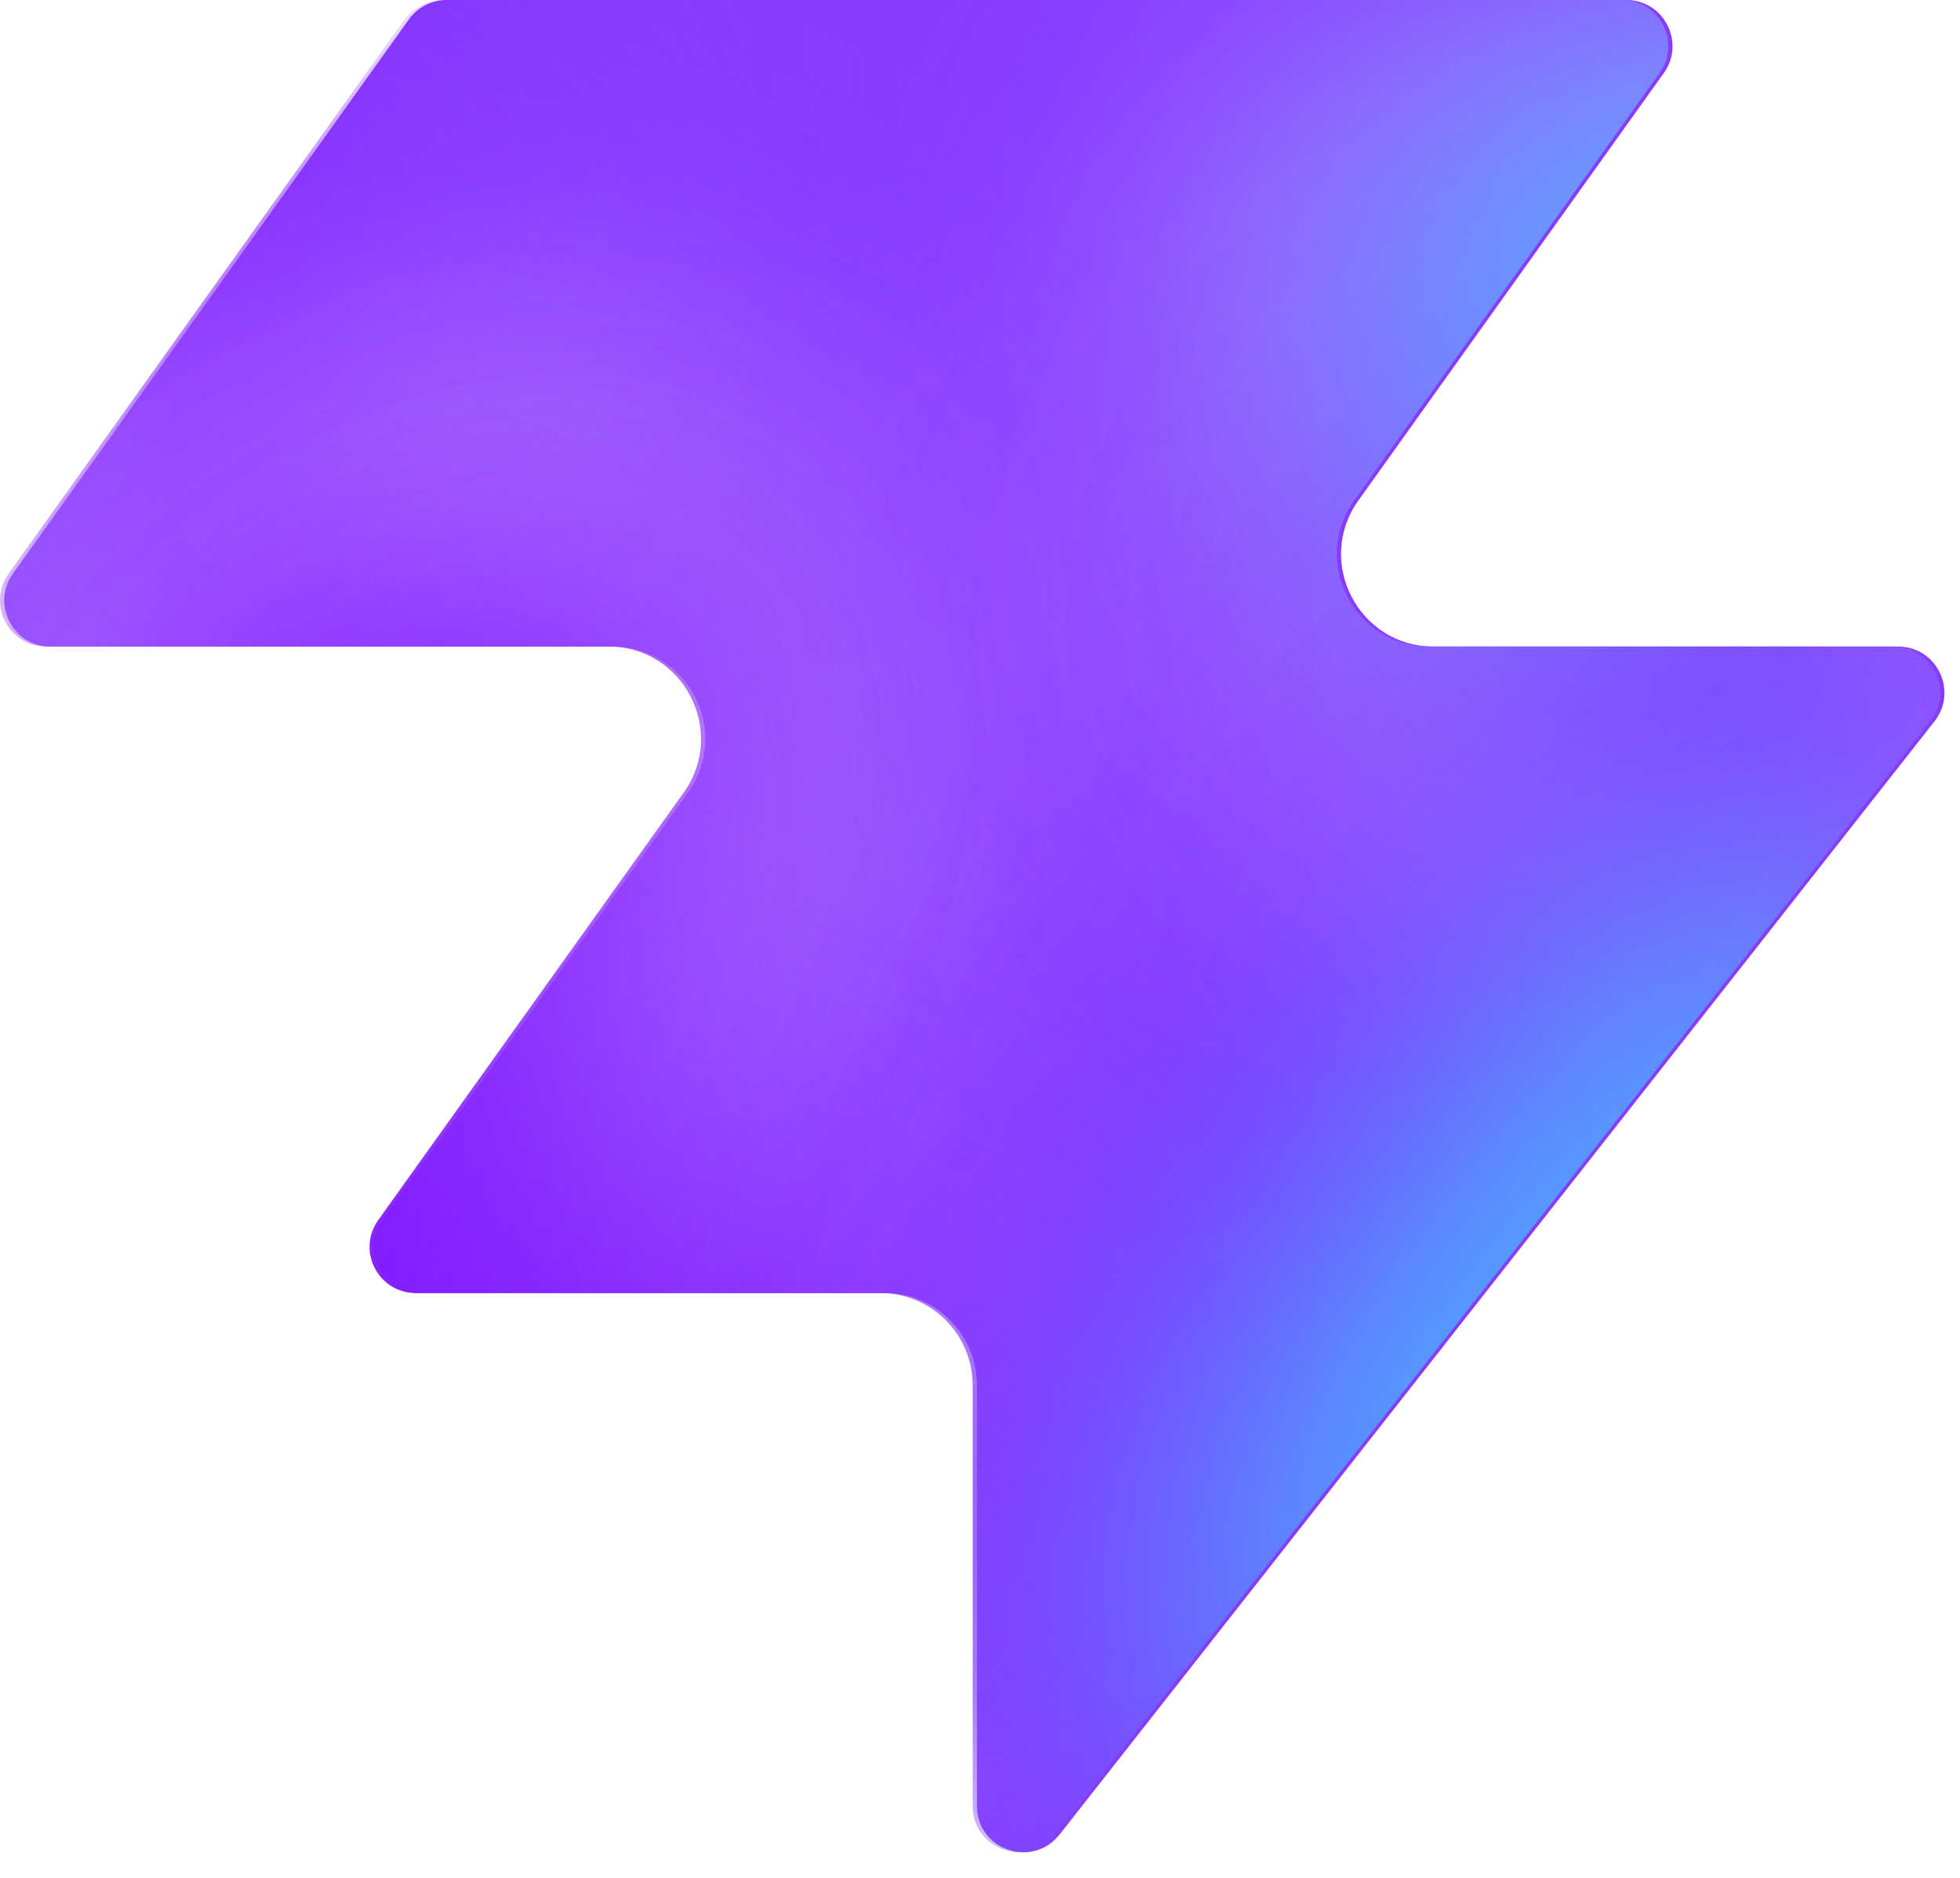
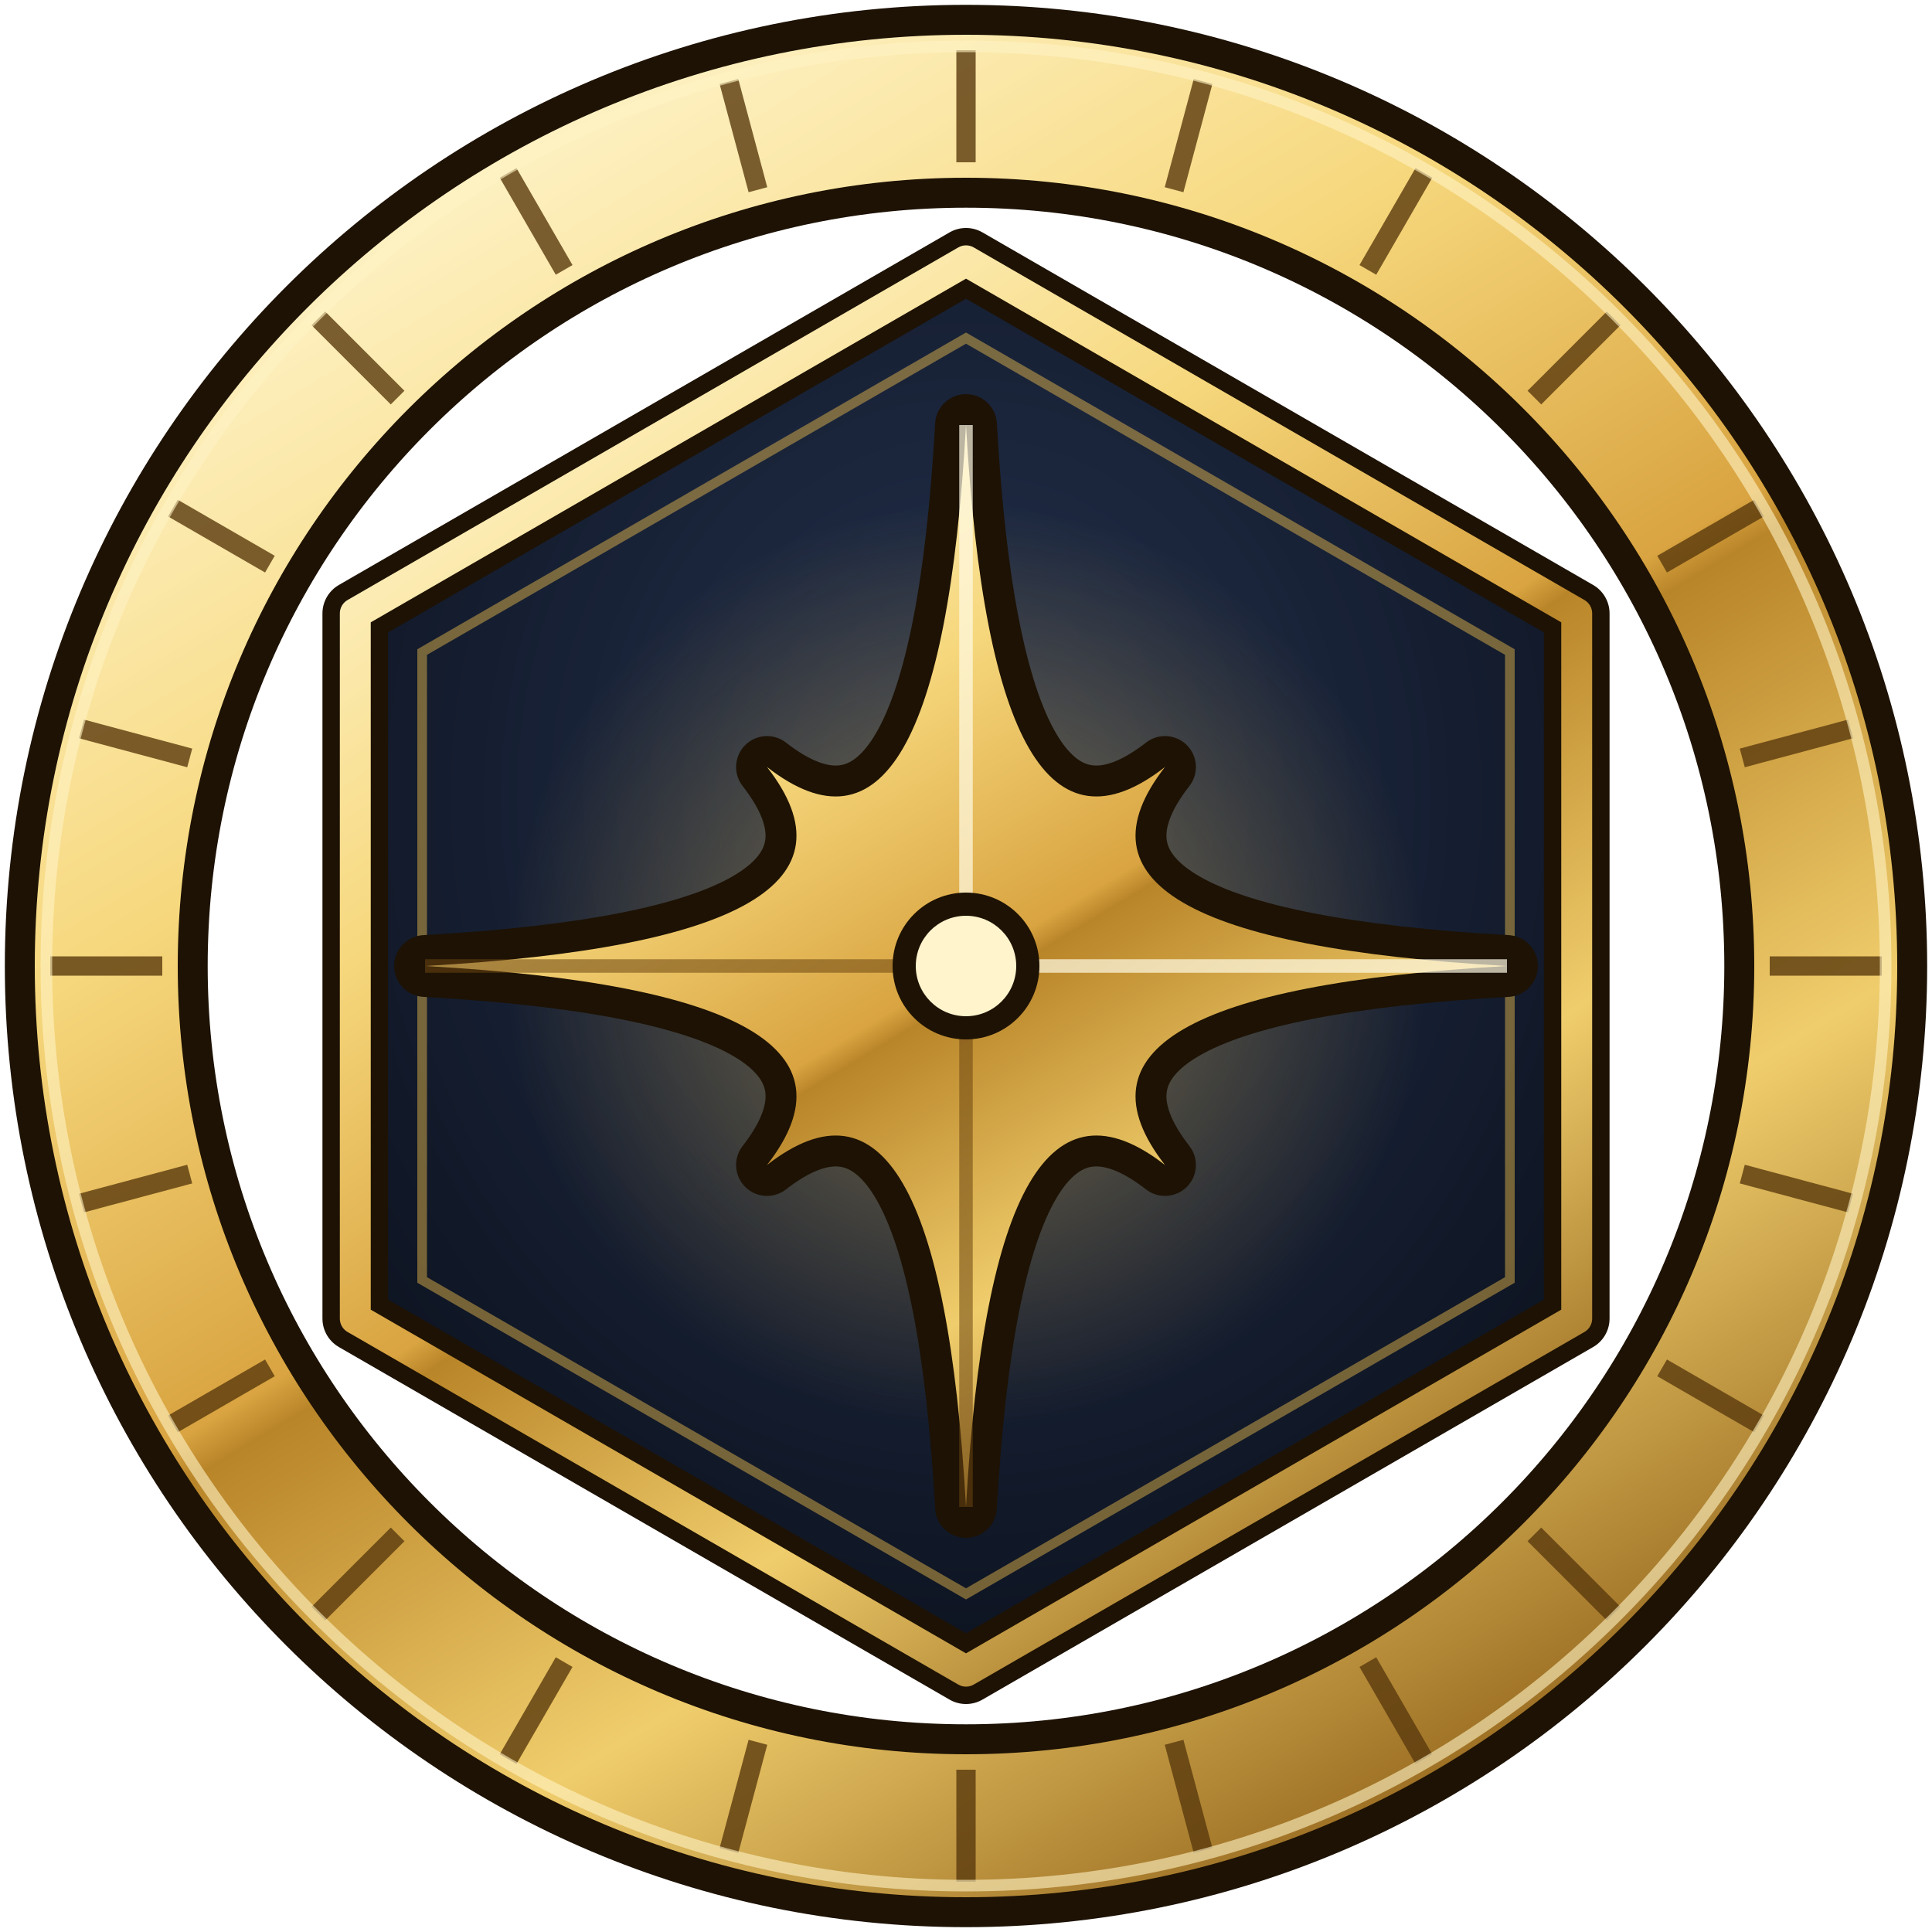
- <svg xmlns="http://www.w3.org/2000/svg" width="48" height="46" fill="none" viewBox="0 0 48 46">
-   <path fill="#863bff" d="M25.946 44.938c-.664.845-2.021.375-2.021-.698V33.937a2.26 2.26 0 0 0-2.262-2.262H10.287c-.92 0-1.456-1.04-.92-1.788l7.48-10.471c1.07-1.497 0-3.578-1.842-3.578H1.237c-.92 0-1.456-1.04-.92-1.788L10.013.474c.214-.297.556-.474.92-.474h28.894c.92 0 1.456 1.04.92 1.788l-7.48 10.471c-1.07 1.498 0 3.579 1.842 3.579h11.377c.943 0 1.473 1.088.89 1.83L25.947 44.94z" style="fill:#863bff;fill:color(display-p3 .525 .23 1);fill-opacity:1" />
-   <mask id="a" width="48" height="46" x="0" y="0" maskUnits="userSpaceOnUse" style="mask-type:alpha">
-     <path fill="#000" d="M25.842 44.938c-.664.844-2.021.375-2.021-.698V33.937a2.26 2.26 0 0 0-2.262-2.262H10.183c-.92 0-1.456-1.04-.92-1.788l7.48-10.471c1.07-1.498 0-3.579-1.842-3.579H1.133c-.92 0-1.456-1.04-.92-1.787L9.91.473c.214-.297.556-.474.92-.474h28.894c.92 0 1.456 1.04.92 1.788l-7.48 10.471c-1.07 1.498 0 3.578 1.842 3.578h11.377c.943 0 1.473 1.088.89 1.832L25.843 44.94z" style="fill:#000;fill-opacity:1" />
-   </mask>
-   <g mask="url(#a)">
-     <g filter="url(#b)">
-       <ellipse cx="5.508" cy="14.704" fill="#ede6ff" rx="5.508" ry="14.704" style="fill:#ede6ff;fill:color(display-p3 .927 .903 1);fill-opacity:1" transform="matrix(.00324 1 1 -.00324 -4.47 31.516)" />
-     </g>
-     <g filter="url(#c)">
-       <ellipse cx="10.399" cy="29.851" fill="#ede6ff" rx="10.399" ry="29.851" style="fill:#ede6ff;fill:color(display-p3 .927 .903 1);fill-opacity:1" transform="matrix(.00324 1 1 -.00324 -39.328 7.883)" />
-     </g>
-     <g filter="url(#d)">
-       <ellipse cx="5.508" cy="30.487" fill="#7e14ff" rx="5.508" ry="30.487" style="fill:#7e14ff;fill:color(display-p3 .492 .077 1);fill-opacity:1" transform="rotate(89.814 -25.913 -14.639)scale(1 -1)" />
-     </g>
-     <g filter="url(#e)">
-       <ellipse cx="5.508" cy="30.599" fill="#7e14ff" rx="5.508" ry="30.599" style="fill:#7e14ff;fill:color(display-p3 .492 .077 1);fill-opacity:1" transform="rotate(89.814 -32.644 -3.334)scale(1 -1)" />
-     </g>
-     <g filter="url(#f)">
-       <ellipse cx="5.508" cy="30.599" fill="#7e14ff" rx="5.508" ry="30.599" style="fill:#7e14ff;fill:color(display-p3 .492 .077 1);fill-opacity:1" transform="matrix(.00324 1 1 -.00324 -34.34 30.47)" />
-     </g>
-     <g filter="url(#g)">
-       <ellipse cx="14.072" cy="22.078" fill="#ede6ff" rx="14.072" ry="22.078" style="fill:#ede6ff;fill:color(display-p3 .927 .903 1);fill-opacity:1" transform="rotate(93.35 24.506 48.493)scale(-1 1)" />
-     </g>
-     <g filter="url(#h)">
-       <ellipse cx="3.47" cy="21.501" fill="#7e14ff" rx="3.47" ry="21.501" style="fill:#7e14ff;fill:color(display-p3 .492 .077 1);fill-opacity:1" transform="rotate(89.009 28.708 47.59)scale(-1 1)" />
-     </g>
-     <g filter="url(#i)">
-       <ellipse cx="3.47" cy="21.501" fill="#7e14ff" rx="3.47" ry="21.501" style="fill:#7e14ff;fill:color(display-p3 .492 .077 1);fill-opacity:1" transform="rotate(89.009 28.708 47.59)scale(-1 1)" />
-     </g>
-     <g filter="url(#j)">
-       <ellipse cx=".387" cy="8.972" fill="#7e14ff" rx="4.407" ry="29.108" style="fill:#7e14ff;fill:color(display-p3 .492 .077 1);fill-opacity:1" transform="rotate(39.51 .387 8.972)" />
-     </g>
-     <g filter="url(#k)">
-       <ellipse cx="47.523" cy="-6.092" fill="#7e14ff" rx="4.407" ry="29.108" style="fill:#7e14ff;fill:color(display-p3 .492 .077 1);fill-opacity:1" transform="rotate(37.892 47.523 -6.092)" />
-     </g>
-     <g filter="url(#l)">
-       <ellipse cx="41.412" cy="6.333" fill="#47bfff" rx="5.971" ry="9.665" style="fill:#47bfff;fill:color(display-p3 .28 .748 1);fill-opacity:1" transform="rotate(37.892 41.412 6.333)" />
-     </g>
-     <g filter="url(#m)">
-       <ellipse cx="-1.879" cy="38.332" fill="#7e14ff" rx="4.407" ry="29.108" style="fill:#7e14ff;fill:color(display-p3 .492 .077 1);fill-opacity:1" transform="rotate(37.892 -1.88 38.332)" />
-     </g>
-     <g filter="url(#n)">
-       <ellipse cx="-1.879" cy="38.332" fill="#7e14ff" rx="4.407" ry="29.108" style="fill:#7e14ff;fill:color(display-p3 .492 .077 1);fill-opacity:1" transform="rotate(37.892 -1.88 38.332)" />
-     </g>
-     <g filter="url(#o)">
-       <ellipse cx="35.651" cy="29.907" fill="#7e14ff" rx="4.407" ry="29.108" style="fill:#7e14ff;fill:color(display-p3 .492 .077 1);fill-opacity:1" transform="rotate(37.892 35.651 29.907)" />
-     </g>
-     <g filter="url(#p)">
-       <ellipse cx="38.418" cy="32.4" fill="#47bfff" rx="5.971" ry="15.297" style="fill:#47bfff;fill:color(display-p3 .28 .748 1);fill-opacity:1" transform="rotate(37.892 38.418 32.4)" />
-     </g>
+ <svg xmlns="http://www.w3.org/2000/svg" width="64" height="64" viewBox="0 0 100 100">
+   <g>
+     <defs>
+       <linearGradient id="fg" x1="0.2" y1="0" x2="0.8" y2="1">
+         <stop offset="0" stop-color="#fff6cf" />
+         <stop offset="0.28" stop-color="#f6d77c" />
+         <stop offset="0.5" stop-color="#d9a441" />
+         <stop offset="0.52" stop-color="#b98529" />
+         <stop offset="0.74" stop-color="#f0cd6c" />
+         <stop offset="1" stop-color="#8e5f17" />
+       </linearGradient>
+       <radialGradient id="ffield" cx="0.5" cy="0.38" r="0.7">
+         <stop offset="0" stop-color="#24324f" />
+         <stop offset="1" stop-color="#0a0f1a" />
+       </radialGradient>
+       <radialGradient id="fhalo" cx="0.5" cy="0.5" r="0.5">
+         <stop offset="0" stop-color="#ffe9a6" stop-opacity="0.85" />
+         <stop offset="0.45" stop-color="#f2c14e" stop-opacity="0.25" />
+         <stop offset="1" stop-color="#f2c14e" stop-opacity="0" />
+       </radialGradient>
+     </defs>
+     <circle cx="50" cy="50" r="44.5" fill="none" stroke="#1d1204" stroke-width="10.5" />
+     <circle cx="50" cy="50" r="44.5" fill="none" stroke="url(#fg)" stroke-width="7.4" />
+     <path d="M50.00 8.40L50.00 2.60M60.77 9.82L62.27 4.22M70.80 13.97L73.70 8.95M79.42 20.58L83.52 16.48M86.03 29.20L91.05 26.30M90.18 39.23L95.78 37.73M91.60 50.00L97.40 50.00M90.18 60.77L95.78 62.27M86.03 70.80L91.05 73.70M79.42 79.42L83.52 83.52M70.80 86.03L73.70 91.05M60.77 90.18L62.27 95.78M50.00 91.60L50.00 97.40M39.23 90.18L37.73 95.78M29.20 86.03L26.30 91.05M20.58 79.42L16.48 83.52M13.97 70.80L8.95 73.70M9.82 60.77L4.22 62.27M8.40 50.00L2.60 50.00M9.82 39.23L4.22 37.73M13.97 29.20L8.95 26.30M20.58 20.58L16.48 16.48M29.20 13.97L26.30 8.95M39.23 9.82L37.73 4.22" stroke="#5a3a0c" stroke-width="1" opacity="0.8" />
+     <circle cx="50" cy="50" r="47.6" fill="none" stroke="#fff3c4" stroke-width="0.6" opacity="0.6" />
+     <path d="M50.00 13.50L81.61 31.75L81.61 68.25L50.00 86.50L18.39 68.25L18.39 31.75Z" fill="url(#ffield)" stroke="#1d1204" stroke-width="3.4" stroke-linejoin="round" />
+     <path d="M50.00 13.50L81.61 31.75L81.61 68.25L50.00 86.50L18.39 68.25L18.39 31.75Z" fill="none" stroke="url(#fg)" stroke-width="1.6" stroke-linejoin="round" />
+     <path d="M50.00 17.50L78.15 33.75L78.15 66.25L50.00 82.50L21.85 66.25L21.85 33.75Z" fill="none" stroke="#f2c14e" stroke-width="0.5" opacity="0.45" />
+     <circle cx="50" cy="50" r="24" fill="url(#fhalo)" />
+     <path d="M50.00 22.00Q51.39 46.64 60.30 39.70Q53.36 48.61 78.00 50.00Q53.36 51.39 60.30 60.30Q51.39 53.36 50.00 78.00Q48.61 53.36 39.70 60.30Q46.64 51.39 22.00 50.00Q46.64 48.61 39.70 39.70Q48.61 46.64 50.00 22.00Z" fill="#1d1204" stroke="#1d1204" stroke-width="3.2" stroke-linejoin="round" />
+     <path d="M50.00 22.00Q51.39 46.64 60.30 39.70Q53.36 48.61 78.00 50.00Q53.36 51.39 60.30 60.30Q51.39 53.36 50.00 78.00Q48.61 53.36 39.70 60.30Q46.64 51.39 22.00 50.00Q46.64 48.61 39.70 39.70Q48.61 46.64 50.00 22.00Z" fill="url(#fg)" />
+     <path d="M50 22L50 50L78 50" fill="none" stroke="#fffbe6" stroke-width="0.7" opacity="0.7" />
+     <path d="M50 50L50 78M50 50L22 50" fill="none" stroke="#6b4510" stroke-width="0.7" opacity="0.55" />
+     <circle cx="50" cy="50" r="3.8" fill="#1d1204" />
+     <circle cx="50" cy="50" r="2.6" fill="#fff4cc" />
  </g>
-   <defs>
-     <filter id="b" width="60.045" height="41.654" x="-19.77" y="16.149" color-interpolation-filters="sRGB" filterUnits="userSpaceOnUse">
-       <feFlood flood-opacity="0" result="BackgroundImageFix" />
-       <feBlend in="SourceGraphic" in2="BackgroundImageFix" result="shape" />
-       <feGaussianBlur result="effect1_foregroundBlur_2002_17158" stdDeviation="7.659" />
-     </filter>
-     <filter id="c" width="90.34" height="51.437" x="-54.613" y="-7.533" color-interpolation-filters="sRGB" filterUnits="userSpaceOnUse">
-       <feFlood flood-opacity="0" result="BackgroundImageFix" />
-       <feBlend in="SourceGraphic" in2="BackgroundImageFix" result="shape" />
-       <feGaussianBlur result="effect1_foregroundBlur_2002_17158" stdDeviation="7.659" />
-     </filter>
-     <filter id="d" width="79.355" height="29.4" x="-49.64" y="2.03" color-interpolation-filters="sRGB" filterUnits="userSpaceOnUse">
-       <feFlood flood-opacity="0" result="BackgroundImageFix" />
-       <feBlend in="SourceGraphic" in2="BackgroundImageFix" result="shape" />
-       <feGaussianBlur result="effect1_foregroundBlur_2002_17158" stdDeviation="4.596" />
-     </filter>
-     <filter id="e" width="79.579" height="29.4" x="-45.045" y="20.029" color-interpolation-filters="sRGB" filterUnits="userSpaceOnUse">
-       <feFlood flood-opacity="0" result="BackgroundImageFix" />
-       <feBlend in="SourceGraphic" in2="BackgroundImageFix" result="shape" />
-       <feGaussianBlur result="effect1_foregroundBlur_2002_17158" stdDeviation="4.596" />
-     </filter>
-     <filter id="f" width="79.579" height="29.4" x="-43.513" y="21.178" color-interpolation-filters="sRGB" filterUnits="userSpaceOnUse">
-       <feFlood flood-opacity="0" result="BackgroundImageFix" />
-       <feBlend in="SourceGraphic" in2="BackgroundImageFix" result="shape" />
-       <feGaussianBlur result="effect1_foregroundBlur_2002_17158" stdDeviation="4.596" />
-     </filter>
-     <filter id="g" width="74.749" height="58.852" x="15.756" y="-17.901" color-interpolation-filters="sRGB" filterUnits="userSpaceOnUse">
-       <feFlood flood-opacity="0" result="BackgroundImageFix" />
-       <feBlend in="SourceGraphic" in2="BackgroundImageFix" result="shape" />
-       <feGaussianBlur result="effect1_foregroundBlur_2002_17158" stdDeviation="7.659" />
-     </filter>
-     <filter id="h" width="61.377" height="25.362" x="23.548" y="2.284" color-interpolation-filters="sRGB" filterUnits="userSpaceOnUse">
-       <feFlood flood-opacity="0" result="BackgroundImageFix" />
-       <feBlend in="SourceGraphic" in2="BackgroundImageFix" result="shape" />
-       <feGaussianBlur result="effect1_foregroundBlur_2002_17158" stdDeviation="4.596" />
-     </filter>
-     <filter id="i" width="61.377" height="25.362" x="23.548" y="2.284" color-interpolation-filters="sRGB" filterUnits="userSpaceOnUse">
-       <feFlood flood-opacity="0" result="BackgroundImageFix" />
-       <feBlend in="SourceGraphic" in2="BackgroundImageFix" result="shape" />
-       <feGaussianBlur result="effect1_foregroundBlur_2002_17158" stdDeviation="4.596" />
-     </filter>
-     <filter id="j" width="56.045" height="63.649" x="-27.636" y="-22.853" color-interpolation-filters="sRGB" filterUnits="userSpaceOnUse">
-       <feFlood flood-opacity="0" result="BackgroundImageFix" />
-       <feBlend in="SourceGraphic" in2="BackgroundImageFix" result="shape" />
-       <feGaussianBlur result="effect1_foregroundBlur_2002_17158" stdDeviation="4.596" />
-     </filter>
-     <filter id="k" width="54.814" height="64.646" x="20.116" y="-38.415" color-interpolation-filters="sRGB" filterUnits="userSpaceOnUse">
-       <feFlood flood-opacity="0" result="BackgroundImageFix" />
-       <feBlend in="SourceGraphic" in2="BackgroundImageFix" result="shape" />
-       <feGaussianBlur result="effect1_foregroundBlur_2002_17158" stdDeviation="4.596" />
-     </filter>
-     <filter id="l" width="33.541" height="35.313" x="24.641" y="-11.323" color-interpolation-filters="sRGB" filterUnits="userSpaceOnUse">
-       <feFlood flood-opacity="0" result="BackgroundImageFix" />
-       <feBlend in="SourceGraphic" in2="BackgroundImageFix" result="shape" />
-       <feGaussianBlur result="effect1_foregroundBlur_2002_17158" stdDeviation="4.596" />
-     </filter>
-     <filter id="m" width="54.814" height="64.646" x="-29.286" y="6.009" color-interpolation-filters="sRGB" filterUnits="userSpaceOnUse">
-       <feFlood flood-opacity="0" result="BackgroundImageFix" />
-       <feBlend in="SourceGraphic" in2="BackgroundImageFix" result="shape" />
-       <feGaussianBlur result="effect1_foregroundBlur_2002_17158" stdDeviation="4.596" />
-     </filter>
-     <filter id="n" width="54.814" height="64.646" x="-29.286" y="6.009" color-interpolation-filters="sRGB" filterUnits="userSpaceOnUse">
-       <feFlood flood-opacity="0" result="BackgroundImageFix" />
-       <feBlend in="SourceGraphic" in2="BackgroundImageFix" result="shape" />
-       <feGaussianBlur result="effect1_foregroundBlur_2002_17158" stdDeviation="4.596" />
-     </filter>
-     <filter id="o" width="54.814" height="64.646" x="8.244" y="-2.416" color-interpolation-filters="sRGB" filterUnits="userSpaceOnUse">
-       <feFlood flood-opacity="0" result="BackgroundImageFix" />
-       <feBlend in="SourceGraphic" in2="BackgroundImageFix" result="shape" />
-       <feGaussianBlur result="effect1_foregroundBlur_2002_17158" stdDeviation="4.596" />
-     </filter>
-     <filter id="p" width="39.409" height="43.623" x="18.713" y="10.588" color-interpolation-filters="sRGB" filterUnits="userSpaceOnUse">
-       <feFlood flood-opacity="0" result="BackgroundImageFix" />
-       <feBlend in="SourceGraphic" in2="BackgroundImageFix" result="shape" />
-       <feGaussianBlur result="effect1_foregroundBlur_2002_17158" stdDeviation="4.596" />
-     </filter>
-   </defs>
</svg>
